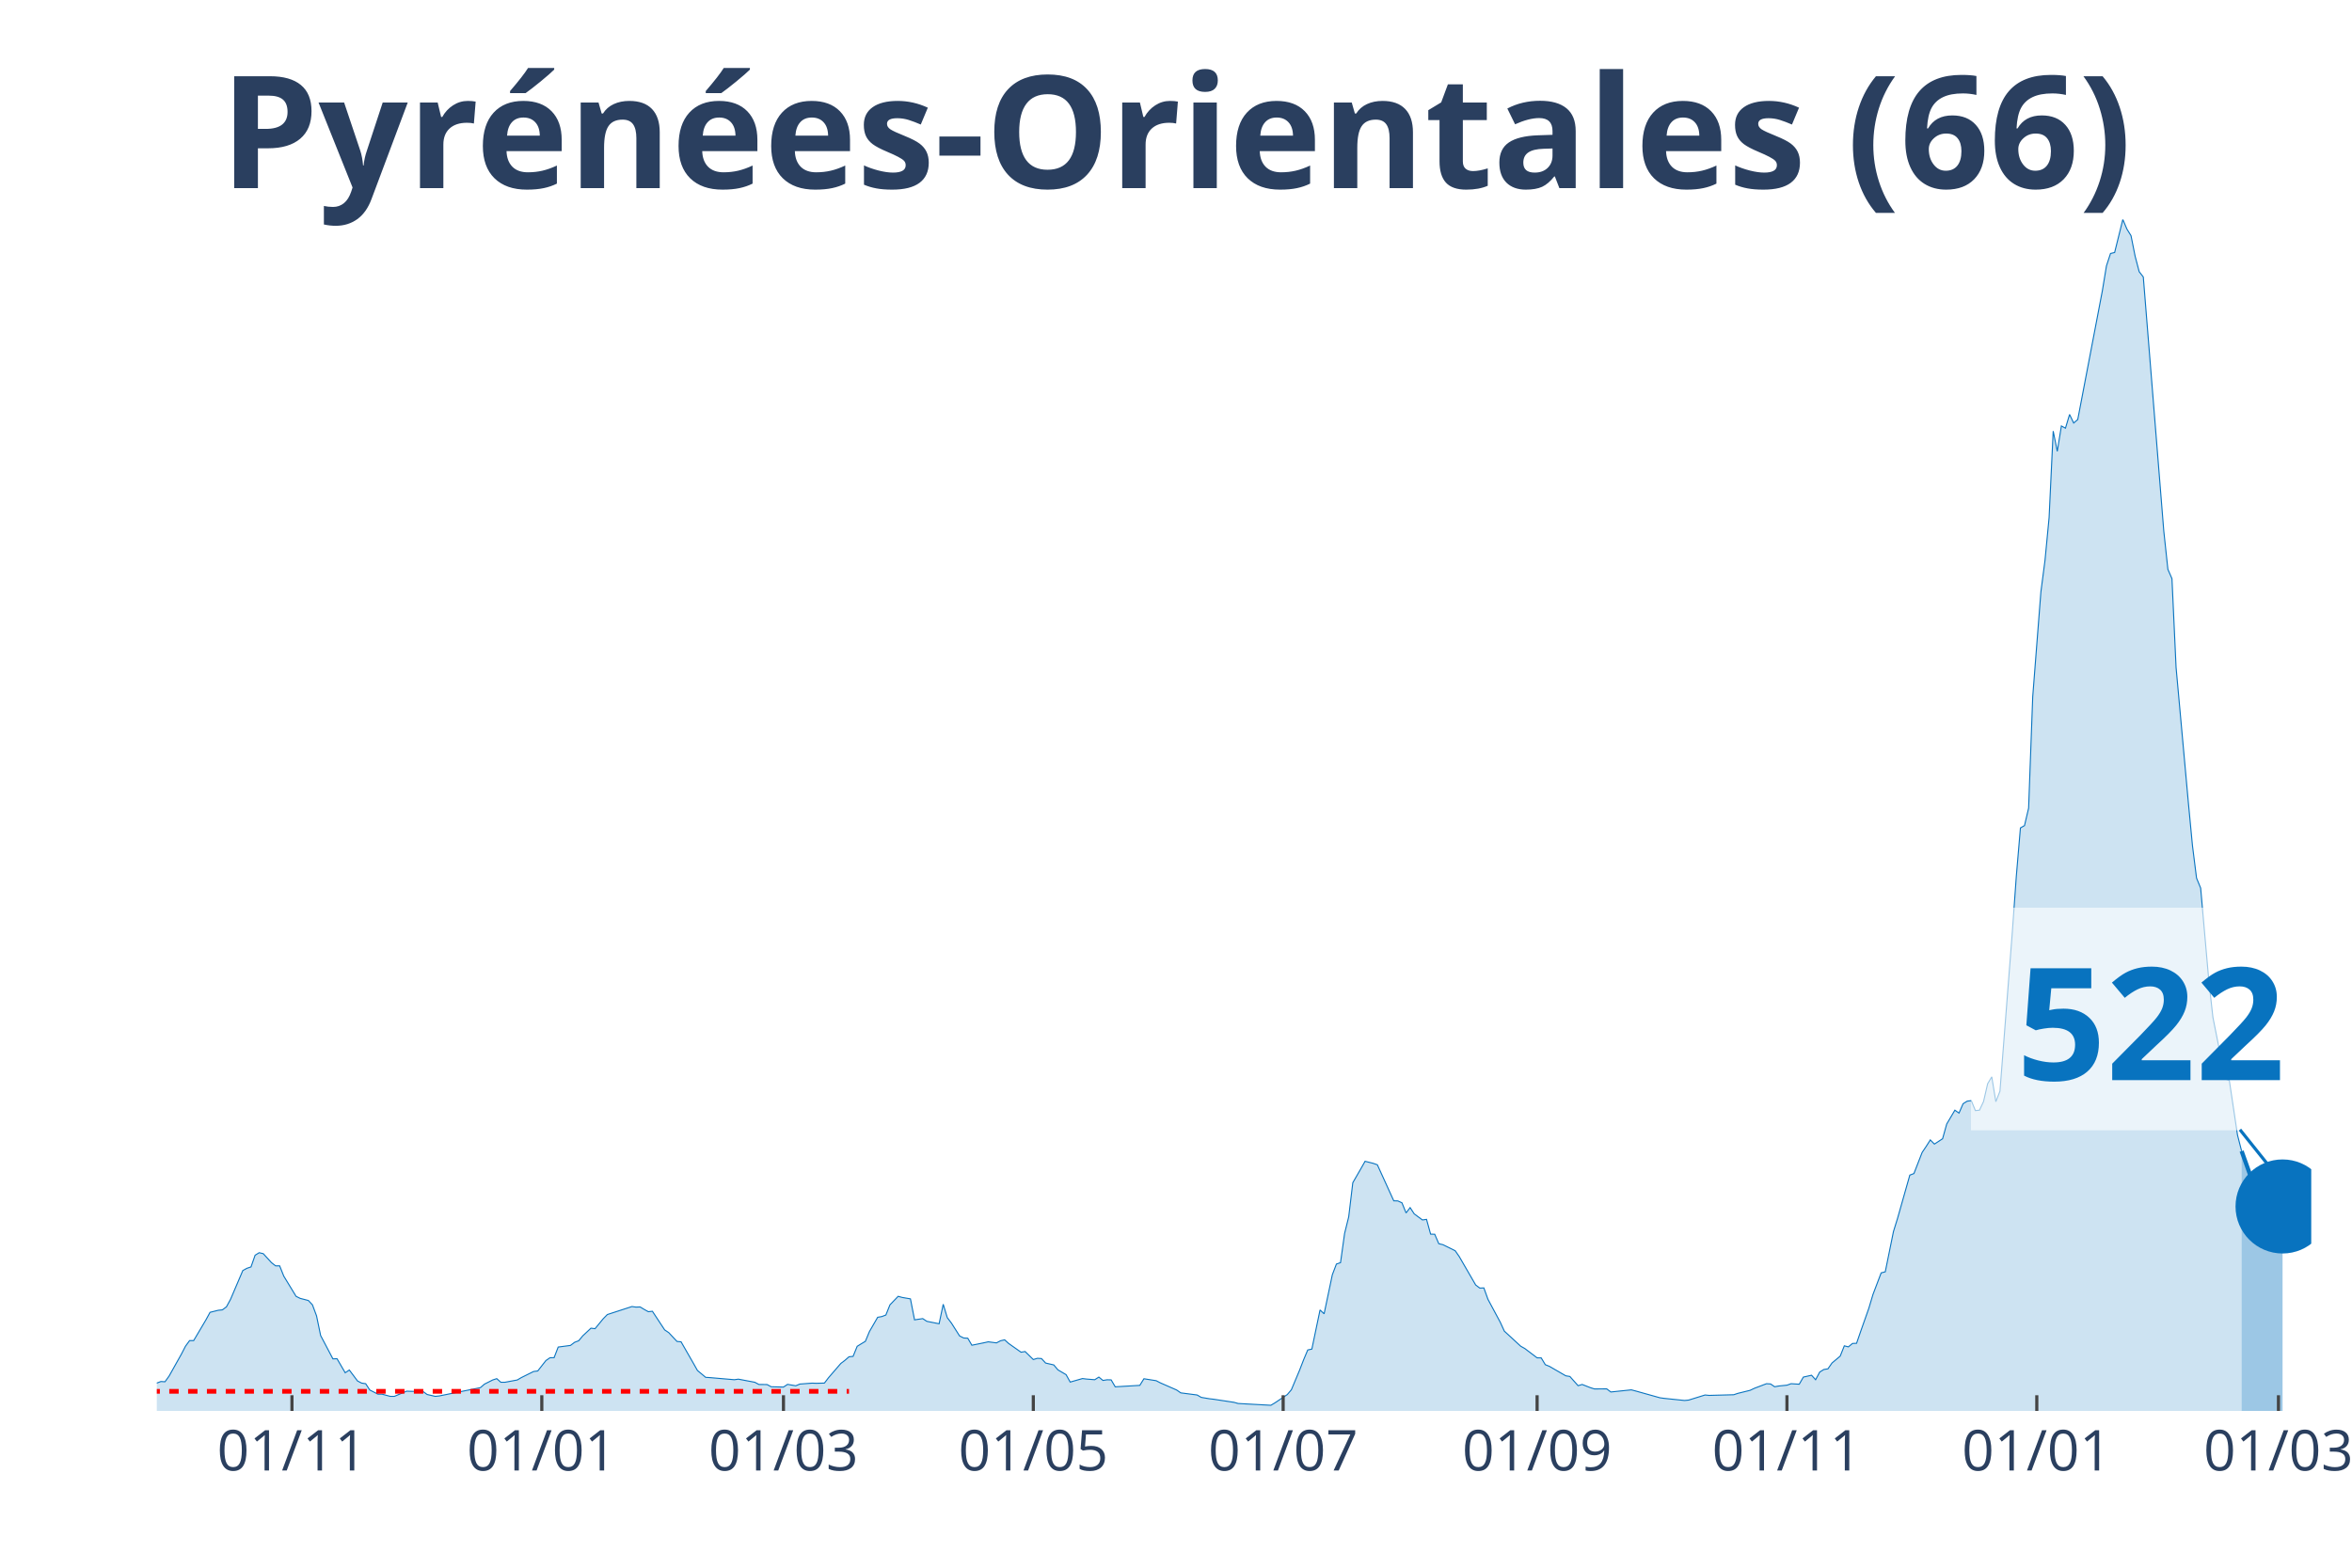
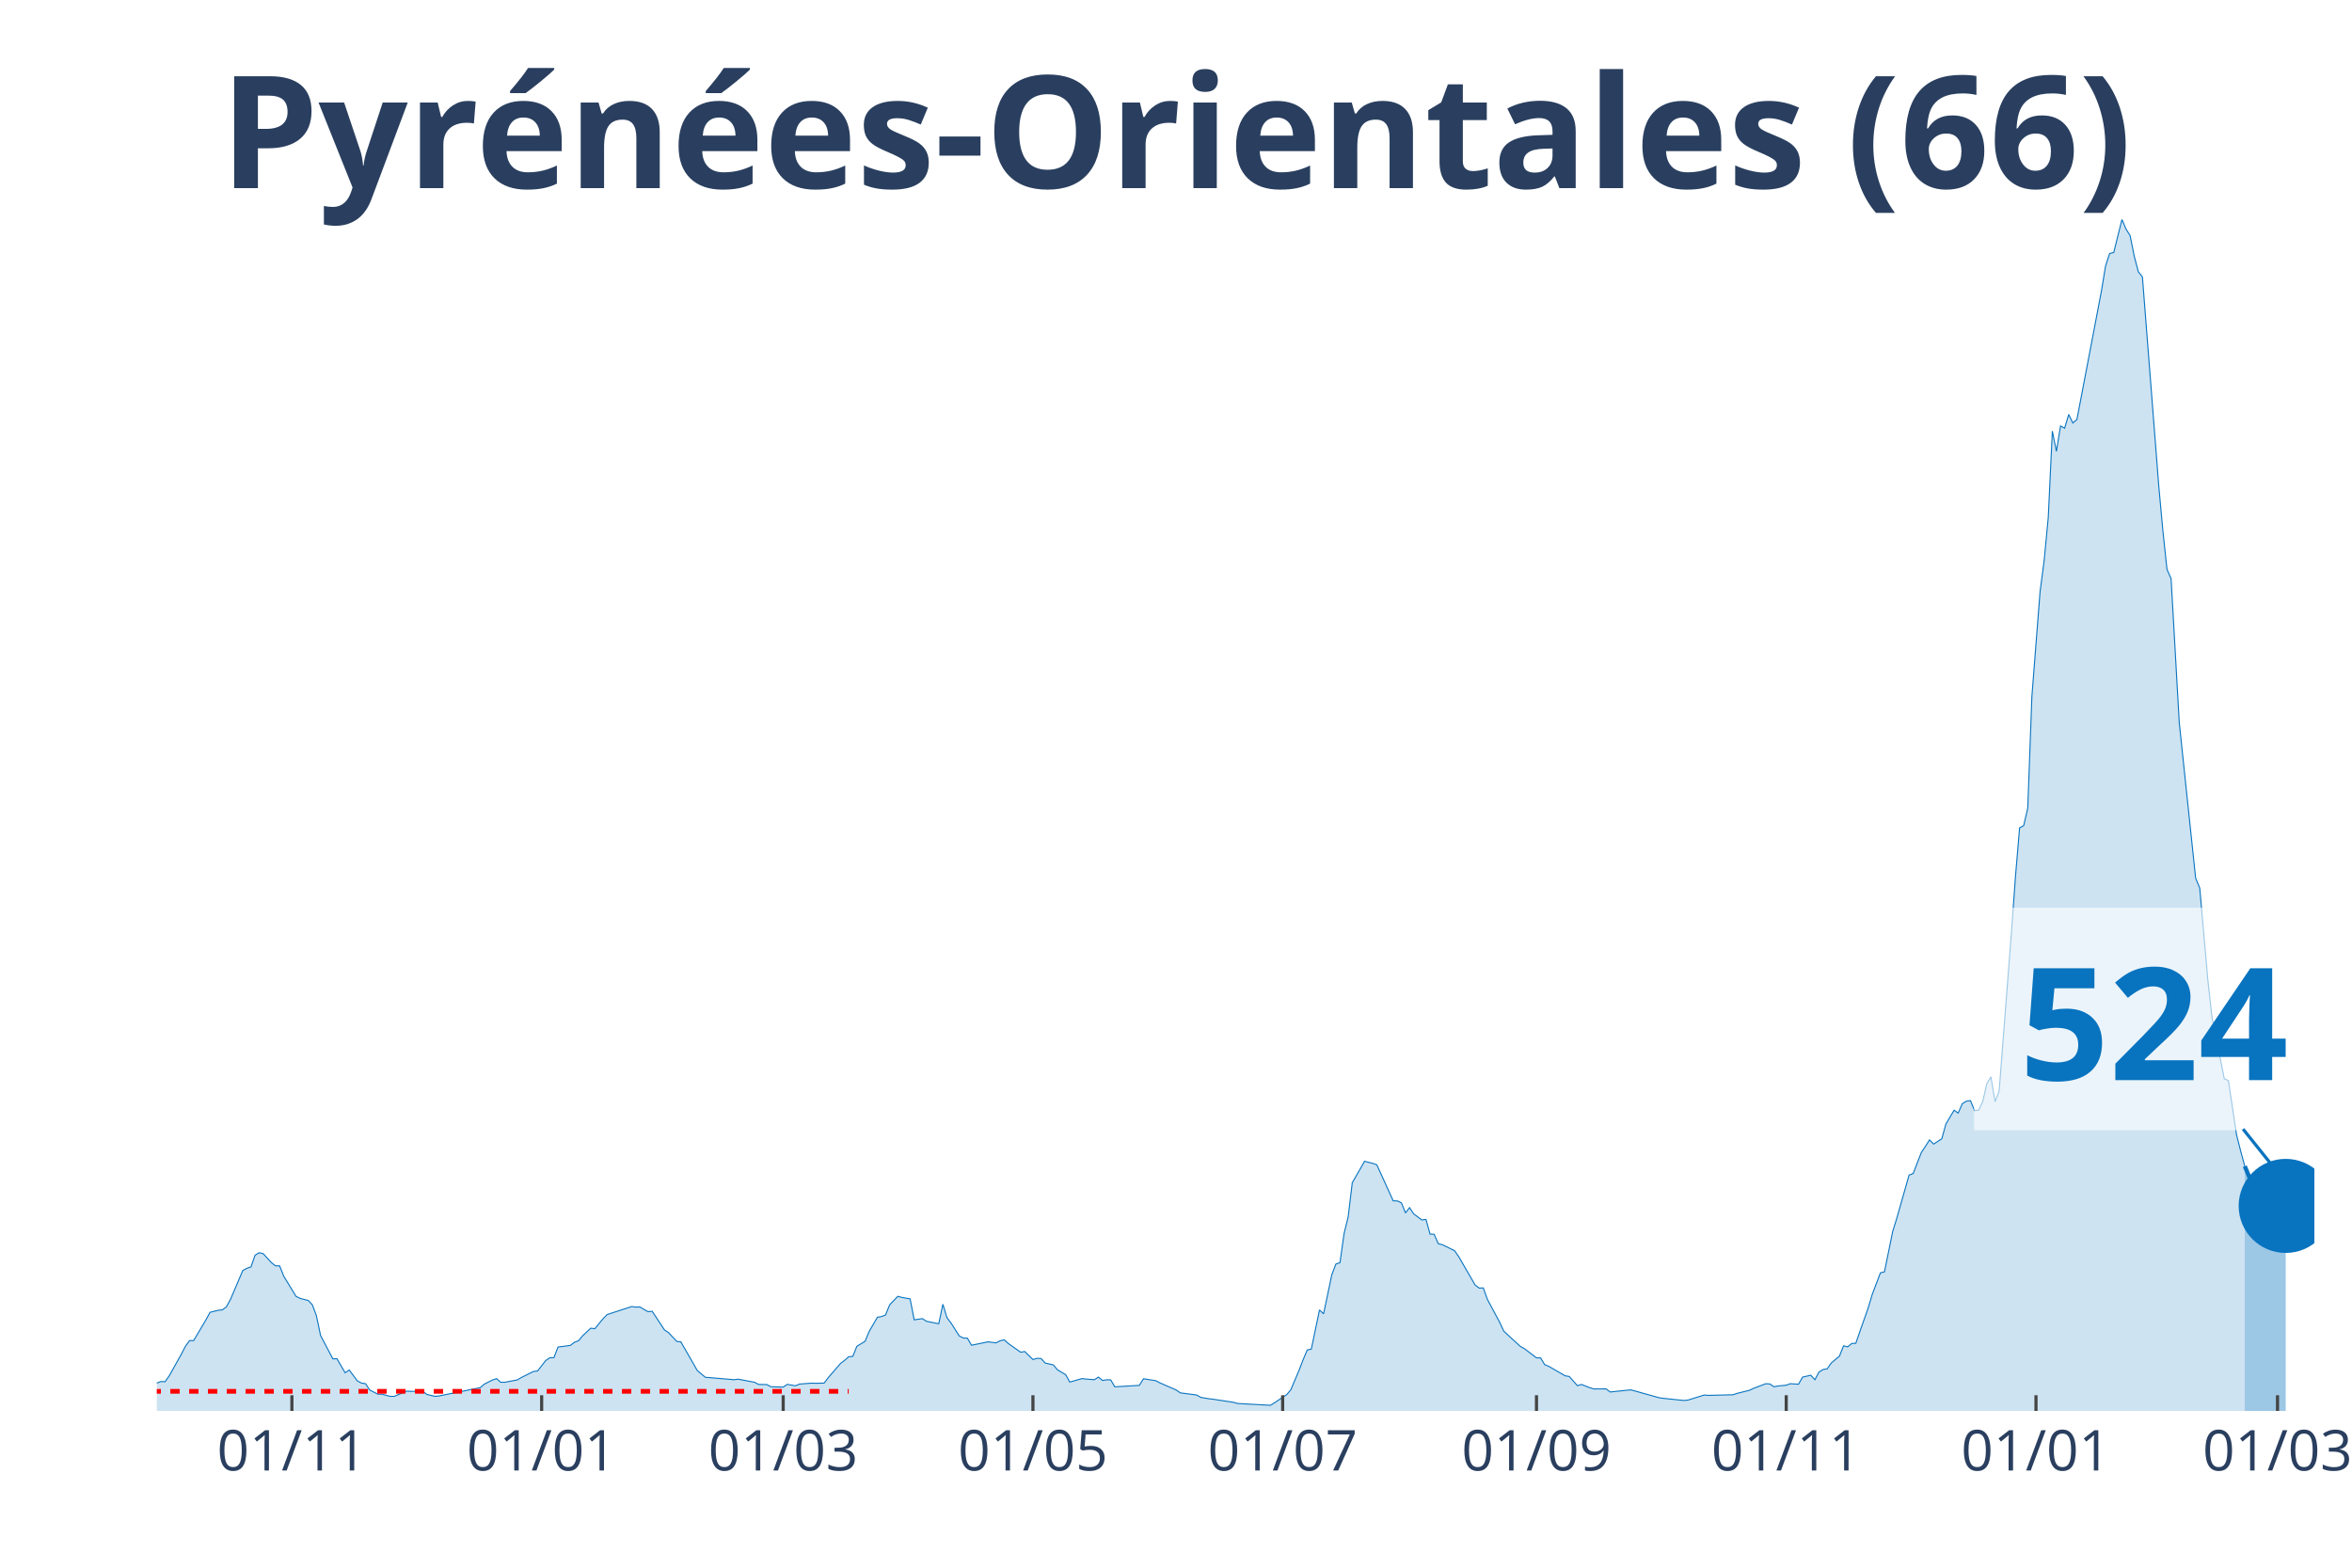
<svg xmlns="http://www.w3.org/2000/svg" class="main-svg" width="1125" height="750" style="" viewBox="0 0 750 500">
  <rect x="0" y="0" width="750" height="500" style="fill: rgb(0, 0, 0); fill-opacity: 0;" />
-   <defs id="defs-0f903d">
+   <defs id="defs-ada8f1">
    <g class="clips">
-       <clipPath id="clip0f903dxyplot" class="plotclip">
-         <rect width="687" height="380" />
+       <clipPath id="clipada8f1xyplot" class="plotclip">
+         <rect width="688" height="380" />
      </clipPath>
-       <clipPath class="axesclip" id="clip0f903dx">
-         <rect x="50" y="0" width="687" height="500" />
+       <clipPath class="axesclip" id="clipada8f1x">
+         <rect x="50" y="0" width="688" height="500" />
      </clipPath>
-       <clipPath class="axesclip" id="clip0f903dy">
+       <clipPath class="axesclip" id="clipada8f1y">
        <rect x="0" y="70" width="750" height="380" />
      </clipPath>
-       <clipPath class="axesclip" id="clip0f903dxy">
-         <rect x="50" y="70" width="687" height="380" />
+       <clipPath class="axesclip" id="clipada8f1xy">
+         <rect x="50" y="70" width="688" height="380" />
      </clipPath>
    </g>
    <g class="gradients" />
  </defs>
  <g class="bglayer">
-     <rect class="bg" x="50" y="70" width="687" height="380" style="fill: rgb(0, 0, 0); fill-opacity: 0; stroke-width: 0;" />
+     <rect class="bg" x="50" y="70" width="688" height="380" style="fill: rgb(0, 0, 0); fill-opacity: 0; stroke-width: 0;" />
  </g>
  <g class="layer-below">
    <g class="imagelayer" />
    <g class="shapelayer" />
  </g>
  <g class="cartesianlayer">
    <g class="subplot xy">
      <g class="layer-subplot">
        <g class="shapelayer" />
        <g class="imagelayer" />
      </g>
      <g class="gridlayer">
        <g class="x">
-           <path class="xgrid crisp" transform="translate(93.1,0)" d="M0,70v380" style="stroke: rgb(255, 255, 255); stroke-opacity: 1; stroke-width: 1px;" />
-           <path class="xgrid crisp" transform="translate(172.77,0)" d="M0,70v380" style="stroke: rgb(255, 255, 255); stroke-opacity: 1; stroke-width: 1px;" />
-           <path class="xgrid crisp" transform="translate(249.83,0)" d="M0,70v380" style="stroke: rgb(255, 255, 255); stroke-opacity: 1; stroke-width: 1px;" />
-           <path class="xgrid crisp" transform="translate(329.5,0)" d="M0,70v380" style="stroke: rgb(255, 255, 255); stroke-opacity: 1; stroke-width: 1px;" />
-           <path class="xgrid crisp" transform="translate(409.17,0)" d="M0,70v380" style="stroke: rgb(255, 255, 255); stroke-opacity: 1; stroke-width: 1px;" />
-           <path class="xgrid crisp" transform="translate(490.15,0)" d="M0,70v380" style="stroke: rgb(255, 255, 255); stroke-opacity: 1; stroke-width: 1px;" />
-           <path class="xgrid crisp" transform="translate(569.82,0)" d="M0,70v380" style="stroke: rgb(255, 255, 255); stroke-opacity: 1; stroke-width: 1px;" />
-           <path class="xgrid crisp" transform="translate(649.49,0)" d="M0,70v380" style="stroke: rgb(255, 255, 255); stroke-opacity: 1; stroke-width: 1px;" />
-           <path class="xgrid crisp" transform="translate(726.55,0)" d="M0,70v380" style="stroke: rgb(255, 255, 255); stroke-opacity: 1; stroke-width: 1px;" />
+           <path class="xgrid crisp" transform="translate(93.08,0)" d="M0,70v380" style="stroke: rgb(255, 255, 255); stroke-opacity: 1; stroke-width: 1px;" />
+           <path class="xgrid crisp" transform="translate(172.72,0)" d="M0,70v380" style="stroke: rgb(255, 255, 255); stroke-opacity: 1; stroke-width: 1px;" />
+           <path class="xgrid crisp" transform="translate(249.74,0)" d="M0,70v380" style="stroke: rgb(255, 255, 255); stroke-opacity: 1; stroke-width: 1px;" />
+           <path class="xgrid crisp" transform="translate(329.38,0)" d="M0,70v380" style="stroke: rgb(255, 255, 255); stroke-opacity: 1; stroke-width: 1px;" />
+           <path class="xgrid crisp" transform="translate(409.01,0)" d="M0,70v380" style="stroke: rgb(255, 255, 255); stroke-opacity: 1; stroke-width: 1px;" />
+           <path class="xgrid crisp" transform="translate(489.95,0)" d="M0,70v380" style="stroke: rgb(255, 255, 255); stroke-opacity: 1; stroke-width: 1px;" />
+           <path class="xgrid crisp" transform="translate(569.59,0)" d="M0,70v380" style="stroke: rgb(255, 255, 255); stroke-opacity: 1; stroke-width: 1px;" />
+           <path class="xgrid crisp" transform="translate(649.23,0)" d="M0,70v380" style="stroke: rgb(255, 255, 255); stroke-opacity: 1; stroke-width: 1px;" />
+           <path class="xgrid crisp" transform="translate(726.25,0)" d="M0,70v380" style="stroke: rgb(255, 255, 255); stroke-opacity: 1; stroke-width: 1px;" />
        </g>
        <g class="y" />
      </g>
      <g class="zerolinelayer" />
      <path class="xlines-below" />
      <path class="ylines-below" />
      <g class="overlines-below" />
      <g class="xaxislayer-below" />
      <g class="yaxislayer-below" />
      <g class="overaxes-below" />
-       <g class="plot" transform="translate(50, 70)" clip-path="url('#clip0f903dxyplot')">
+       <g class="plot" transform="translate(50, 70)" clip-path="url('#clipada8f1xyplot')">
        <g class="scatterlayer mlayer">
-           <g class="trace scatter trace6ad617" style="stroke-miterlimit: 2;">
+           <g class="trace scatter trace9b5d99" style="stroke-miterlimit: 2;">
            <g class="fills">
              <g>
-                 <path class="js-fill" d="M664.8,380L-177.63,380L-177.63,380L-60.08,378.67L-58.77,378.33L-43.1,376.33L-41.79,375.34L-37.88,372.94L-36.57,371.53L-31.35,369.63L-30.04,368.8L-27.43,369.19L-26.12,368.72L-23.51,369.42L-22.2,368.22L-20.9,368.48L-19.59,367.57L-15.67,368.28L-14.37,367.23L-13.06,368.59L-11.75,368.56L-7.84,369.45L-6.53,369.37L-3.92,371.35L-2.61,371.45L0,371.12L1.31,370.62L2.61,370.7L3.92,368.88L7.84,361.89L9.14,359.37L10.45,357.57L11.75,357.57L15.67,350.95L16.98,348.55L19.59,347.9L20.9,347.77L22.2,346.81L23.51,344.41L27.43,335.22L28.73,334.51L30.04,334.07L31.35,330.34L32.65,329.54L33.96,329.85L36.57,332.71L37.88,333.73L39.18,333.73L40.49,337.01L44.41,343.45L45.71,344.1L48.33,344.78L49.63,346.16L50.94,349.68L52.24,355.95L56.16,363.4L57.47,363.35L60.08,367.83L61.39,366.95L64,370.44L65.3,371.12L66.61,371.32L67.92,373.33L70.53,374.66L71.83,374.66L74.45,375.36L75.75,375.36L79.67,373.7L80.98,373.75L84.9,373.8L86.2,374.76L88.81,375.36L90.12,375.21L103.18,372.58L104.49,371.45L107.1,370.13L108.4,369.71L109.71,370.86L111.02,370.86L114.94,370.13L116.24,369.37L120.16,367.42L121.47,367.26L124.08,363.93L125.38,363.04L126.69,363.01L128,359.63L131.91,359.11L133.22,358.12L134.53,357.62L135.83,356.06L138.44,353.61L139.75,353.77L142.36,350.59L143.67,349.26L151.51,346.71L152.81,346.89L154.12,346.84L155.42,347.62L156.73,348.35L158.04,348.22L161.95,354.16L163.26,355.04L165.87,357.83L167.18,357.96L171.1,364.79L172.4,367.1L175.02,369.29L176.32,369.37L184.16,370.05L185.46,369.87L190.69,370.86L191.99,371.56L194.61,371.59L195.91,372.29L199.83,372.39L201.14,371.53L203.75,371.98L205.06,371.43L208.97,371.14L210.28,371.19L212.89,371.12L214.2,369.4L218.12,364.86L219.42,363.87L220.73,362.73L222.03,362.6L223.34,359.39L224.65,358.58L225.95,357.8L227.26,354.65L229.87,350.14L231.18,349.91L232.48,349.41L233.79,346.16L236.4,343.45L237.71,343.81L240.32,344.26L241.63,350.95L244.24,350.56L245.54,351.42L249.46,352.2L250.77,345.98L252.07,350.25L253.38,351.97L255.99,356.08L257.3,356.74L258.6,356.81L259.91,359.05L263.83,358.25L265.13,357.96L267.75,358.3L269.05,357.62L270.36,357.33L271.67,358.51L275.58,361.27L276.89,361.06L279.5,363.61L280.81,363.22L282.11,363.3L283.42,364.73L286.03,365.33L287.34,366.9L289.95,368.43L291.26,370.8L295.17,369.68L296.48,369.84L299.09,370.05L300.4,369.21L301.71,370.28L303.01,370.07L304.32,370.1L305.62,372.31L313.46,371.85L314.77,369.74L318.68,370.36L319.99,371.04L325.21,373.33L326.52,374.24L331.75,374.92L333.05,375.68L335.66,376.12L336.97,376.27L343.5,377.26L344.81,377.63L355.25,378.2L356.56,377.42L360.48,374.79L361.79,373.25L364.4,367.03L365.7,363.67L367.01,360.56L368.32,360.28L370.93,347.8L372.23,349.02L374.85,336.57L376.15,333.16L377.46,332.71L378.76,323.41L380.07,318.1L381.38,307.21L383.99,302.68L385.29,300.38L387.91,301.04L389.21,301.5L394.44,312.99L395.74,313.02L397.05,313.62L398.36,316.85L399.66,315.16L400.97,317.16L403.58,319.09L404.89,318.91L406.19,323.62L407.5,323.65L408.8,326.67L410.11,326.98L414.03,328.91L415.33,330.79L420.56,339.83L421.87,340.82L423.17,340.77L424.48,344.41L428.4,351.71L429.7,354.55L434.93,359.37L436.23,360.1L440.15,363.07L441.46,363.09L442.76,365.25L444.07,365.78L449.29,368.8L450.6,369.01L453.21,371.95L454.52,371.56L457.13,372.58L458.44,372.99L462.35,372.97L463.66,373.96L470.19,373.28L471.5,373.62L479.33,375.81L480.64,375.99L487.17,376.67L488.48,376.54L493.7,374.92L495.01,375.05L502.84,374.84L504.15,374.4L508.07,373.43L509.37,372.81L513.29,371.32L514.6,371.4L515.9,372.29L517.21,372.05L519.82,371.79L521.13,371.32L523.74,371.48L525.05,369.21L527.66,368.62L528.96,370.05L530.27,367.6L531.58,366.79L532.88,366.58L534.19,364.71L536.8,362.52L538.11,359.24L539.41,359.57L540.72,358.48L542.02,358.43L543.33,354.62L545.94,347.23L547.25,342.85L549.86,335.97L551.17,335.63L553.78,322.79L555.09,318.57L559,304.79L560.31,304.29L562.92,297.57L564.23,295.62L565.53,293.56L566.84,294.89L569.45,293.19L570.76,288.5L573.37,284.08L574.68,285.01L575.98,282.02L577.29,281.21L578.6,281.03L579.9,284.21L581.21,284.08L582.51,281.31L583.82,275.63L585.13,273.45L586.43,281.37L587.74,278.03L591.66,227.59L592.96,209.44L594.27,194.06L595.57,193.31L596.88,187.73L598.19,152.22L600.8,118.72L602.1,108.77L603.41,95.09L604.72,67.5L606.02,73.94L607.33,65.86L608.63,66.56L609.94,62.19L611.25,64.92L612.55,63.8L620.39,22.77L621.7,14.8L623,10.84L624.31,10.53L626.92,0L628.23,3.07L629.53,5.16L630.84,11.7L632.14,16.65L633.45,18.34L639.98,99.34L641.29,111.58L642.59,114.55L643.9,142.87L647.82,186.01L649.12,199.64L650.43,210.06L651.74,213.24L654.35,242.86L655.65,254.48L659.57,274.1L660.88,274.59L663.49,292.02L664.8,297.13" style="fill: rgb(8, 115, 191); fill-opacity: 0.2; stroke-width: 0;" />
+                 <path class="js-fill" d="M665.81,380L-177.55,380L-177.55,380L-60.05,378.67L-58.75,378.33L-43.08,376.33L-41.78,375.34L-37.86,372.94L-36.55,371.53L-31.33,369.63L-30.03,368.8L-27.42,369.19L-26.11,368.72L-23.5,369.42L-22.19,368.22L-20.89,368.48L-19.58,367.57L-15.67,368.28L-14.36,367.23L-13.06,368.59L-11.75,368.56L-7.83,369.45L-6.53,369.37L-3.92,371.35L-2.61,371.45L0,371.12L1.31,370.62L2.61,370.7L3.92,368.88L7.83,361.89L9.14,359.37L10.44,357.57L11.75,357.57L15.67,350.95L16.97,348.55L19.58,347.9L20.89,347.77L22.19,346.81L23.5,344.41L27.42,335.22L28.72,334.51L30.03,334.07L31.33,330.34L32.64,329.54L33.94,329.85L36.55,332.71L37.86,333.73L39.17,333.73L40.47,337.01L44.39,343.45L45.69,344.1L48.3,344.78L49.61,346.16L50.91,349.68L52.22,355.95L56.14,363.4L57.44,363.35L60.05,367.83L61.36,366.95L63.97,370.44L65.28,371.12L66.58,371.32L67.89,373.33L70.5,374.66L71.8,374.66L74.41,375.36L75.72,375.36L79.64,373.7L80.94,373.75L84.86,373.8L86.16,374.76L88.77,375.36L90.08,375.21L103.13,372.58L104.44,371.45L107.05,370.13L108.36,369.71L109.66,370.86L110.97,370.86L114.88,370.13L116.19,369.37L120.11,367.42L121.41,367.26L124.02,363.93L125.33,363.04L126.63,363.01L127.94,359.63L131.86,359.11L133.16,358.12L134.47,357.62L135.77,356.06L138.38,353.61L139.69,353.77L142.3,350.59L143.61,349.26L151.44,346.71L152.74,346.89L154.05,346.84L155.35,347.62L156.66,348.35L157.97,348.22L161.88,354.16L163.19,355.04L165.8,357.83L167.1,357.96L171.02,364.79L172.33,367.1L174.94,369.29L176.24,369.37L184.08,370.05L185.38,369.87L190.6,370.86L191.91,371.56L194.52,371.59L195.83,372.29L199.74,372.39L201.05,371.53L203.66,371.98L204.96,371.43L208.88,371.14L210.19,371.19L212.8,371.12L214.1,369.4L218.02,364.86L219.32,363.87L220.63,362.73L221.94,362.6L223.24,359.39L224.55,358.58L225.85,357.8L227.16,354.65L229.77,350.14L231.07,349.91L232.38,349.41L233.69,346.16L236.3,343.45L237.6,343.81L240.21,344.26L241.52,350.95L244.13,350.56L245.43,351.42L249.35,352.2L250.66,345.98L251.96,350.25L253.27,351.97L255.88,356.08L257.18,356.74L258.49,356.81L259.8,359.05L263.71,358.25L265.02,357.96L267.63,358.3L268.93,357.62L270.24,357.33L271.54,358.51L275.46,361.27L276.77,361.06L279.38,363.61L280.68,363.22L281.99,363.3L283.29,364.73L285.91,365.33L287.21,366.9L289.82,368.43L291.13,370.8L295.04,369.68L296.35,369.84L298.96,370.05L300.27,369.21L301.57,370.28L302.88,370.07L304.18,370.1L305.49,372.31L313.32,371.85L314.63,369.74L318.54,370.36L319.85,371.04L325.07,373.33L326.38,374.24L331.6,374.92L332.9,375.68L335.51,376.12L336.82,376.27L343.35,377.26L344.65,377.63L355.1,378.2L356.4,377.42L360.32,374.79L361.62,373.25L364.24,367.03L365.54,363.67L366.85,360.56L368.15,360.28L370.76,347.8L372.07,349.02L374.68,336.57L375.98,333.16L377.29,332.71L378.6,323.41L379.9,318.1L381.21,307.21L383.82,302.68L385.12,300.38L387.73,301.04L389.04,301.5L394.26,312.99L395.57,313.02L396.87,313.62L398.18,316.85L399.48,315.16L400.79,317.16L403.4,319.09L404.71,318.91L406.01,323.62L407.32,323.65L408.62,326.67L409.93,326.98L413.84,328.91L415.15,330.79L420.37,339.83L421.68,340.82L422.98,340.77L424.29,344.41L428.2,351.71L429.51,354.55L434.73,359.37L436.04,360.1L439.95,363.07L441.26,363.09L442.57,365.25L443.87,365.78L449.09,368.8L450.4,369.01L453.01,371.95L454.31,371.56L456.93,372.58L458.23,372.99L462.15,372.97L463.45,373.96L469.98,373.28L471.29,373.62L479.12,375.81L480.43,375.99L486.95,376.67L488.26,376.54L493.48,374.92L494.79,375.05L502.62,374.84L503.92,374.4L507.84,373.43L509.15,372.81L513.06,371.32L514.37,371.4L515.67,372.29L516.98,372.05L519.59,371.79L520.9,371.32L523.51,371.48L524.81,369.21L527.42,368.62L528.73,370.05L530.03,367.6L531.34,366.79L532.65,366.58L533.95,364.71L536.56,362.52L537.87,359.24L539.17,359.57L540.48,358.48L541.78,358.43L543.09,354.62L545.7,347.23L547.01,342.85L549.62,335.97L550.92,335.63L553.53,322.79L554.84,318.57L558.76,304.79L560.06,304.29L562.67,297.57L563.98,295.62L565.28,293.56L566.59,294.89L569.2,293.19L570.5,288.5L573.12,284.08L574.42,285.01L575.73,282.02L577.03,281.21L578.34,281.03L579.64,284.21L580.95,284.08L582.25,281.31L583.56,275.63L584.87,273.45L586.17,281.37L587.48,278.03L591.39,227.59L592.7,209.44L594,194.06L595.31,193.31L596.61,187.73L597.92,152.22L600.53,118.72L601.84,108.77L603.14,95.09L604.45,67.5L605.75,73.94L607.06,65.86L608.36,66.56L609.67,62.19L610.98,64.92L612.28,63.8L620.11,22.77L621.42,14.8L622.72,10.84L624.03,10.53L626.64,0L627.95,3.07L629.25,5.16L630.56,11.7L631.86,16.65L633.17,18.34L638.39,85.11L639.7,99.34L641,111.58L642.31,114.55L644.92,160.51L646.22,172.91L650.14,210.06L651.45,213.24L654.06,242.86L655.36,254.48L659.28,274.1L660.58,274.59L663.2,292.02L664.5,297.13L665.81,301.95" style="fill: rgb(8, 115, 191); fill-opacity: 0.2; stroke-width: 0;" />
              </g>
            </g>
            <g class="errorbars" />
            <g class="lines">
-               <path class="js-line" d="M-177.63,380L-60.08,378.67L-58.77,378.33L-43.1,376.33L-41.79,375.34L-37.88,372.94L-36.57,371.53L-31.35,369.63L-30.04,368.8L-27.43,369.19L-26.12,368.72L-23.51,369.42L-22.2,368.22L-20.9,368.48L-19.59,367.57L-15.67,368.28L-14.37,367.23L-13.06,368.59L-11.75,368.56L-7.84,369.45L-6.53,369.37L-3.92,371.35L-2.61,371.45L0,371.12L1.31,370.62L2.61,370.7L3.92,368.88L7.84,361.89L9.14,359.37L10.45,357.57L11.75,357.57L15.67,350.95L16.98,348.55L19.59,347.9L20.9,347.77L22.2,346.81L23.51,344.41L27.43,335.22L28.73,334.51L30.04,334.07L31.35,330.34L32.65,329.54L33.96,329.85L36.57,332.71L37.88,333.73L39.18,333.73L40.49,337.01L44.41,343.45L45.71,344.1L48.33,344.78L49.63,346.16L50.94,349.68L52.24,355.95L56.16,363.4L57.47,363.35L60.08,367.83L61.39,366.95L64,370.44L65.3,371.12L66.61,371.32L67.92,373.33L70.53,374.66L71.83,374.66L74.45,375.36L75.75,375.36L79.67,373.7L80.98,373.75L84.9,373.8L86.2,374.76L88.81,375.36L90.12,375.21L103.18,372.58L104.49,371.45L107.1,370.13L108.4,369.71L109.71,370.86L111.02,370.86L114.94,370.13L116.24,369.37L120.16,367.42L121.47,367.26L124.08,363.93L125.38,363.04L126.69,363.01L128,359.63L131.91,359.11L133.22,358.12L134.53,357.62L135.83,356.06L138.44,353.61L139.75,353.77L142.36,350.59L143.67,349.26L151.51,346.71L152.81,346.89L154.12,346.84L155.42,347.62L156.73,348.35L158.04,348.22L161.95,354.16L163.26,355.04L165.87,357.83L167.18,357.96L171.1,364.79L172.4,367.1L175.02,369.29L176.32,369.37L184.16,370.05L185.46,369.87L190.69,370.86L191.99,371.56L194.61,371.59L195.91,372.29L199.83,372.39L201.14,371.53L203.75,371.98L205.06,371.43L208.97,371.14L210.28,371.19L212.89,371.12L214.2,369.4L218.12,364.86L219.42,363.87L220.73,362.73L222.03,362.6L223.34,359.39L224.65,358.58L225.95,357.8L227.26,354.65L229.87,350.14L231.18,349.91L232.48,349.41L233.79,346.16L236.4,343.45L237.71,343.81L240.32,344.26L241.63,350.95L244.24,350.56L245.54,351.42L249.46,352.2L250.77,345.98L252.07,350.25L253.38,351.97L255.99,356.08L257.3,356.74L258.6,356.81L259.91,359.05L263.83,358.25L265.13,357.96L267.75,358.3L269.05,357.62L270.36,357.33L271.67,358.51L275.58,361.27L276.89,361.06L279.5,363.61L280.81,363.22L282.11,363.3L283.42,364.73L286.03,365.33L287.34,366.9L289.95,368.43L291.26,370.8L295.17,369.68L296.48,369.84L299.09,370.05L300.4,369.21L301.71,370.28L303.01,370.07L304.32,370.1L305.62,372.31L313.46,371.85L314.77,369.74L318.68,370.36L319.99,371.04L325.21,373.33L326.52,374.24L331.75,374.92L333.05,375.68L335.66,376.12L336.97,376.27L343.5,377.26L344.81,377.63L355.25,378.2L356.56,377.42L360.48,374.79L361.79,373.25L364.4,367.03L365.7,363.67L367.01,360.56L368.32,360.28L370.93,347.8L372.23,349.02L374.85,336.57L376.15,333.16L377.46,332.71L378.76,323.41L380.07,318.1L381.38,307.21L383.99,302.68L385.29,300.38L387.91,301.04L389.21,301.5L394.44,312.99L395.74,313.02L397.05,313.62L398.36,316.85L399.66,315.16L400.97,317.16L403.58,319.09L404.89,318.91L406.19,323.62L407.5,323.65L408.8,326.67L410.11,326.98L414.03,328.91L415.33,330.79L420.56,339.83L421.87,340.82L423.17,340.77L424.48,344.41L428.4,351.71L429.7,354.55L434.93,359.37L436.23,360.1L440.15,363.07L441.46,363.09L442.76,365.25L444.07,365.78L449.29,368.8L450.6,369.01L453.21,371.95L454.52,371.56L457.13,372.58L458.44,372.99L462.35,372.97L463.66,373.96L470.19,373.28L471.5,373.62L479.33,375.81L480.64,375.99L487.17,376.67L488.48,376.54L493.7,374.92L495.01,375.05L502.84,374.84L504.15,374.4L508.07,373.43L509.37,372.81L513.29,371.32L514.6,371.4L515.9,372.29L517.21,372.05L519.82,371.79L521.13,371.32L523.74,371.48L525.05,369.21L527.66,368.62L528.96,370.05L530.27,367.6L531.58,366.79L532.88,366.58L534.19,364.71L536.8,362.52L538.11,359.24L539.41,359.57L540.72,358.48L542.02,358.43L543.33,354.62L545.94,347.23L547.25,342.85L549.86,335.97L551.17,335.63L553.78,322.79L555.09,318.57L559,304.79L560.31,304.29L562.92,297.57L564.23,295.62L565.53,293.56L566.84,294.89L569.45,293.19L570.76,288.5L573.37,284.08L574.68,285.01L575.98,282.02L577.29,281.21L578.6,281.03L579.9,284.21L581.21,284.08L582.51,281.31L583.82,275.63L585.13,273.45L586.43,281.37L587.74,278.03L591.66,227.59L592.96,209.44L594.27,194.06L595.57,193.31L596.88,187.73L598.19,152.22L600.8,118.72L602.1,108.77L603.41,95.09L604.72,67.5L606.02,73.94L607.33,65.86L608.63,66.56L609.94,62.19L611.25,64.92L612.55,63.8L620.39,22.77L621.7,14.8L623,10.84L624.31,10.53L626.92,0L628.23,3.07L629.53,5.16L630.84,11.7L632.14,16.65L633.45,18.34L639.98,99.34L641.29,111.58L642.59,114.55L643.9,142.87L647.82,186.01L649.12,199.64L650.43,210.06L651.74,213.24L654.35,242.86L655.65,254.48L659.57,274.1L660.88,274.59L663.49,292.02L664.8,297.13" style="vector-effect: non-scaling-stroke; fill: none; stroke: rgb(8, 115, 191); stroke-opacity: 1; stroke-width: 0.5px; opacity: 1;" />
+               <path class="js-line" d="M-177.55,380L-60.05,378.67L-58.75,378.33L-43.08,376.33L-41.78,375.34L-37.86,372.94L-36.55,371.53L-31.33,369.63L-30.03,368.8L-27.42,369.19L-26.11,368.72L-23.5,369.42L-22.19,368.22L-20.89,368.48L-19.58,367.57L-15.67,368.28L-14.36,367.23L-13.06,368.59L-11.75,368.56L-7.83,369.45L-6.53,369.37L-3.92,371.35L-2.61,371.45L0,371.12L1.31,370.62L2.61,370.7L3.92,368.88L7.83,361.89L9.14,359.37L10.44,357.57L11.75,357.57L15.67,350.95L16.97,348.55L19.58,347.9L20.89,347.77L22.19,346.81L23.5,344.41L27.42,335.22L28.72,334.51L30.03,334.07L31.33,330.34L32.64,329.54L33.94,329.85L36.55,332.71L37.86,333.73L39.17,333.73L40.47,337.01L44.39,343.45L45.69,344.1L48.3,344.78L49.61,346.16L50.91,349.68L52.22,355.95L56.14,363.4L57.44,363.35L60.05,367.83L61.36,366.95L63.97,370.44L65.28,371.12L66.58,371.32L67.89,373.33L70.5,374.66L71.8,374.66L74.41,375.36L75.72,375.36L79.64,373.7L80.94,373.75L84.86,373.8L86.16,374.76L88.77,375.36L90.08,375.21L103.13,372.58L104.44,371.45L107.05,370.13L108.36,369.71L109.66,370.86L110.97,370.86L114.88,370.13L116.19,369.37L120.11,367.42L121.41,367.26L124.02,363.93L125.33,363.04L126.63,363.01L127.94,359.63L131.86,359.11L133.16,358.12L134.47,357.62L135.77,356.06L138.38,353.61L139.69,353.77L142.3,350.59L143.61,349.26L151.44,346.71L152.74,346.89L154.05,346.84L155.35,347.62L156.66,348.35L157.97,348.22L161.88,354.16L163.19,355.04L165.8,357.83L167.1,357.96L171.02,364.79L172.33,367.1L174.94,369.29L176.24,369.37L184.08,370.05L185.38,369.87L190.6,370.86L191.91,371.56L194.52,371.59L195.83,372.29L199.74,372.39L201.05,371.53L203.66,371.98L204.96,371.43L208.88,371.14L210.19,371.19L212.8,371.12L214.1,369.4L218.02,364.86L219.32,363.87L220.63,362.73L221.94,362.6L223.24,359.39L224.55,358.58L225.85,357.8L227.16,354.65L229.77,350.14L231.07,349.91L232.38,349.41L233.69,346.16L236.3,343.45L237.6,343.81L240.21,344.26L241.52,350.95L244.13,350.56L245.43,351.42L249.35,352.2L250.66,345.98L251.96,350.25L253.27,351.97L255.88,356.08L257.18,356.74L258.49,356.81L259.8,359.05L263.71,358.25L265.02,357.96L267.63,358.3L268.93,357.62L270.24,357.33L271.54,358.51L275.46,361.27L276.77,361.06L279.38,363.61L280.68,363.22L281.99,363.3L283.29,364.73L285.91,365.33L287.21,366.9L289.82,368.43L291.13,370.8L295.04,369.68L296.35,369.84L298.96,370.05L300.27,369.21L301.57,370.28L302.88,370.07L304.18,370.1L305.49,372.31L313.32,371.85L314.63,369.74L318.54,370.36L319.85,371.04L325.07,373.33L326.38,374.24L331.6,374.92L332.9,375.68L335.51,376.12L336.82,376.27L343.35,377.26L344.65,377.63L355.1,378.2L356.4,377.42L360.32,374.79L361.62,373.25L364.24,367.03L365.54,363.67L366.85,360.56L368.15,360.28L370.76,347.8L372.07,349.02L374.68,336.57L375.98,333.16L377.29,332.71L378.6,323.41L379.9,318.1L381.21,307.21L383.82,302.68L385.12,300.38L387.73,301.04L389.04,301.5L394.26,312.99L395.57,313.02L396.87,313.62L398.18,316.85L399.48,315.16L400.79,317.16L403.4,319.09L404.71,318.91L406.01,323.62L407.32,323.65L408.62,326.67L409.93,326.98L413.84,328.91L415.15,330.79L420.37,339.83L421.68,340.82L422.98,340.77L424.29,344.41L428.2,351.71L429.51,354.55L434.73,359.37L436.04,360.1L439.95,363.07L441.26,363.09L442.57,365.25L443.87,365.78L449.09,368.8L450.4,369.01L453.01,371.95L454.31,371.56L456.93,372.58L458.23,372.99L462.15,372.97L463.45,373.96L469.98,373.28L471.29,373.62L479.12,375.81L480.43,375.99L486.95,376.67L488.26,376.54L493.48,374.92L494.79,375.05L502.62,374.84L503.92,374.4L507.84,373.43L509.15,372.81L513.06,371.32L514.37,371.4L515.67,372.29L516.98,372.05L519.59,371.79L520.9,371.32L523.51,371.48L524.81,369.21L527.42,368.62L528.73,370.05L530.03,367.6L531.34,366.79L532.65,366.58L533.95,364.71L536.56,362.52L537.87,359.24L539.17,359.57L540.48,358.48L541.78,358.43L543.09,354.62L545.7,347.23L547.01,342.85L549.62,335.97L550.92,335.63L553.53,322.79L554.84,318.57L558.76,304.79L560.06,304.29L562.67,297.57L563.98,295.62L565.28,293.56L566.59,294.89L569.2,293.19L570.5,288.5L573.12,284.08L574.42,285.01L575.73,282.02L577.03,281.21L578.34,281.03L579.64,284.21L580.95,284.08L582.25,281.31L583.56,275.63L584.87,273.45L586.17,281.37L587.48,278.03L591.39,227.59L592.7,209.44L594,194.06L595.31,193.31L596.61,187.73L597.92,152.22L600.53,118.72L601.84,108.77L603.14,95.09L604.45,67.5L605.75,73.94L607.06,65.86L608.36,66.56L609.67,62.19L610.98,64.92L612.28,63.8L620.11,22.77L621.42,14.8L622.72,10.84L624.03,10.53L626.64,0L627.95,3.07L629.25,5.16L630.56,11.7L631.86,16.65L633.17,18.34L638.39,85.11L639.7,99.34L641,111.58L642.31,114.55L644.92,160.51L646.22,172.91L650.14,210.06L651.45,213.24L654.06,242.86L655.36,254.48L659.28,274.1L660.58,274.59L663.2,292.02L664.5,297.13L665.81,301.95" style="vector-effect: non-scaling-stroke; fill: none; stroke: rgb(8, 115, 191); stroke-opacity: 1; stroke-width: 0.5px; opacity: 1;" />
            </g>
            <g class="points" />
            <g class="text" />
          </g>
-           <g class="trace scatter traced0c4c5" style="stroke-miterlimit: 2;">
+           <g class="trace scatter trace3c96f1" style="stroke-miterlimit: 2;">
            <g class="fills">
              <g>
-                 <path class="js-fill" d="M677.86,380L664.8,380L664.8,297.13L667.41,304.42L668.71,308.2L670.02,308.59L671.33,311.98L673.94,313.75L675.25,314.01L677.86,314.79" style="fill: rgb(8, 115, 191); fill-opacity: 0.4; stroke-width: 0;" />
+                 <path class="js-fill" d="M678.86,380L665.81,380L665.81,301.95L668.42,308.2L669.72,308.59L672.33,313.36L673.64,313.7L678.86,314.61" style="fill: rgb(8, 115, 191); fill-opacity: 0.4; stroke-width: 0;" />
              </g>
            </g>
            <g class="errorbars" />
            <g class="lines">
-               <path class="js-line" d="M664.8,297.13L667.41,304.42L668.71,308.2L670.02,308.59L671.33,311.98L673.94,313.75L675.25,314.01L677.86,314.79" style="vector-effect: non-scaling-stroke; fill: none; stroke: rgb(8, 115, 191); stroke-opacity: 1; stroke-width: 2px; opacity: 1;" />
+               <path class="js-line" d="M665.81,301.95L668.42,308.2L669.72,308.59L672.33,313.36L673.64,313.7L678.86,314.61" style="vector-effect: non-scaling-stroke; fill: none; stroke: rgb(8, 115, 191); stroke-opacity: 1; stroke-width: 2px; opacity: 1;" />
            </g>
            <g class="points" />
            <g class="text" />
          </g>
-           <g class="trace scatter trace4d6222" style="stroke-miterlimit: 2; opacity: 1;">
+           <g class="trace scatter trace0af301" style="stroke-miterlimit: 2; opacity: 1;">
            <g class="fills" />
            <g class="errorbars" />
            <g class="lines" />
            <g class="points">
-               <path class="point" transform="translate(677.86,314.79)" d="M15,0A15,15 0 1,1 0,-15A15,15 0 0,1 15,0Z" style="opacity: 1; stroke-width: 0px; fill: rgb(8, 115, 191); fill-opacity: 1;" />
+               <path class="point" transform="translate(678.86,314.61)" d="M15,0A15,15 0 1,1 0,-15A15,15 0 0,1 15,0Z" style="opacity: 1; stroke-width: 0px; fill: rgb(8, 115, 191); fill-opacity: 1;" />
            </g>
            <g class="text" />
          </g>
        </g>
      </g>
      <g class="overplot" />
      <path class="xlines-above crisp" style="fill: none; stroke-width: 1px; stroke: rgb(0, 0, 0); stroke-opacity: 0;" d="" />
      <path class="ylines-above crisp" style="fill: none;" d="M0,0" />
      <g class="overlines-above" />
      <g class="xaxislayer-above">
-         <path class="xtick ticks crisp" d="M0,450v-5" transform="translate(93.1,0)" style="stroke: rgb(68, 68, 68); stroke-opacity: 1; stroke-width: 1px;" />
-         <path class="xtick ticks crisp" d="M0,450v-5" transform="translate(172.77,0)" style="stroke: rgb(68, 68, 68); stroke-opacity: 1; stroke-width: 1px;" />
-         <path class="xtick ticks crisp" d="M0,450v-5" transform="translate(249.83,0)" style="stroke: rgb(68, 68, 68); stroke-opacity: 1; stroke-width: 1px;" />
-         <path class="xtick ticks crisp" d="M0,450v-5" transform="translate(329.5,0)" style="stroke: rgb(68, 68, 68); stroke-opacity: 1; stroke-width: 1px;" />
-         <path class="xtick ticks crisp" d="M0,450v-5" transform="translate(409.17,0)" style="stroke: rgb(68, 68, 68); stroke-opacity: 1; stroke-width: 1px;" />
-         <path class="xtick ticks crisp" d="M0,450v-5" transform="translate(490.15,0)" style="stroke: rgb(68, 68, 68); stroke-opacity: 1; stroke-width: 1px;" />
-         <path class="xtick ticks crisp" d="M0,450v-5" transform="translate(569.82,0)" style="stroke: rgb(68, 68, 68); stroke-opacity: 1; stroke-width: 1px;" />
-         <path class="xtick ticks crisp" d="M0,450v-5" transform="translate(649.49,0)" style="stroke: rgb(68, 68, 68); stroke-opacity: 1; stroke-width: 1px;" />
-         <path class="xtick ticks crisp" d="M0,450v-5" transform="translate(726.55,0)" style="stroke: rgb(68, 68, 68); stroke-opacity: 1; stroke-width: 1px;" />
+         <path class="xtick ticks crisp" d="M0,450v-5" transform="translate(93.08,0)" style="stroke: rgb(68, 68, 68); stroke-opacity: 1; stroke-width: 1px;" />
+         <path class="xtick ticks crisp" d="M0,450v-5" transform="translate(172.72,0)" style="stroke: rgb(68, 68, 68); stroke-opacity: 1; stroke-width: 1px;" />
+         <path class="xtick ticks crisp" d="M0,450v-5" transform="translate(249.74,0)" style="stroke: rgb(68, 68, 68); stroke-opacity: 1; stroke-width: 1px;" />
+         <path class="xtick ticks crisp" d="M0,450v-5" transform="translate(329.38,0)" style="stroke: rgb(68, 68, 68); stroke-opacity: 1; stroke-width: 1px;" />
+         <path class="xtick ticks crisp" d="M0,450v-5" transform="translate(409.01,0)" style="stroke: rgb(68, 68, 68); stroke-opacity: 1; stroke-width: 1px;" />
+         <path class="xtick ticks crisp" d="M0,450v-5" transform="translate(489.95,0)" style="stroke: rgb(68, 68, 68); stroke-opacity: 1; stroke-width: 1px;" />
+         <path class="xtick ticks crisp" d="M0,450v-5" transform="translate(569.59,0)" style="stroke: rgb(68, 68, 68); stroke-opacity: 1; stroke-width: 1px;" />
+         <path class="xtick ticks crisp" d="M0,450v-5" transform="translate(649.23,0)" style="stroke: rgb(68, 68, 68); stroke-opacity: 1; stroke-width: 1px;" />
+         <path class="xtick ticks crisp" d="M0,450v-5" transform="translate(726.25,0)" style="stroke: rgb(68, 68, 68); stroke-opacity: 1; stroke-width: 1px;" />
        <g class="xtick">
-           <text text-anchor="middle" x="0" y="469" transform="translate(93.1,0)" style="font-family: 'Open Sans', verdana, arial, sans-serif; font-size: 18px; fill: rgb(42, 63, 95); fill-opacity: 1; white-space: pre;">01/11</text>
+           <text text-anchor="middle" x="0" y="469" transform="translate(93.08,0)" style="font-family: 'Open Sans', verdana, arial, sans-serif; font-size: 18px; fill: rgb(42, 63, 95); fill-opacity: 1; white-space: pre;">01/11</text>
        </g>
        <g class="xtick">
-           <text text-anchor="middle" x="0" y="469" transform="translate(172.77,0)" style="font-family: 'Open Sans', verdana, arial, sans-serif; font-size: 18px; fill: rgb(42, 63, 95); fill-opacity: 1; white-space: pre;">01/01</text>
+           <text text-anchor="middle" x="0" y="469" transform="translate(172.72,0)" style="font-family: 'Open Sans', verdana, arial, sans-serif; font-size: 18px; fill: rgb(42, 63, 95); fill-opacity: 1; white-space: pre;">01/01</text>
        </g>
        <g class="xtick">
-           <text text-anchor="middle" x="0" y="469" transform="translate(249.83,0)" style="font-family: 'Open Sans', verdana, arial, sans-serif; font-size: 18px; fill: rgb(42, 63, 95); fill-opacity: 1; white-space: pre;">01/03</text>
+           <text text-anchor="middle" x="0" y="469" transform="translate(249.74,0)" style="font-family: 'Open Sans', verdana, arial, sans-serif; font-size: 18px; fill: rgb(42, 63, 95); fill-opacity: 1; white-space: pre;">01/03</text>
        </g>
        <g class="xtick">
-           <text text-anchor="middle" x="0" y="469" transform="translate(329.5,0)" style="font-family: 'Open Sans', verdana, arial, sans-serif; font-size: 18px; fill: rgb(42, 63, 95); fill-opacity: 1; white-space: pre;">01/05</text>
+           <text text-anchor="middle" x="0" y="469" transform="translate(329.38,0)" style="font-family: 'Open Sans', verdana, arial, sans-serif; font-size: 18px; fill: rgb(42, 63, 95); fill-opacity: 1; white-space: pre;">01/05</text>
        </g>
        <g class="xtick">
-           <text text-anchor="middle" x="0" y="469" transform="translate(409.17,0)" style="font-family: 'Open Sans', verdana, arial, sans-serif; font-size: 18px; fill: rgb(42, 63, 95); fill-opacity: 1; white-space: pre;">01/07</text>
+           <text text-anchor="middle" x="0" y="469" transform="translate(409.01,0)" style="font-family: 'Open Sans', verdana, arial, sans-serif; font-size: 18px; fill: rgb(42, 63, 95); fill-opacity: 1; white-space: pre;">01/07</text>
        </g>
        <g class="xtick">
-           <text text-anchor="middle" x="0" y="469" transform="translate(490.15,0)" style="font-family: 'Open Sans', verdana, arial, sans-serif; font-size: 18px; fill: rgb(42, 63, 95); fill-opacity: 1; white-space: pre;">01/09</text>
+           <text text-anchor="middle" x="0" y="469" transform="translate(489.95,0)" style="font-family: 'Open Sans', verdana, arial, sans-serif; font-size: 18px; fill: rgb(42, 63, 95); fill-opacity: 1; white-space: pre;">01/09</text>
        </g>
        <g class="xtick">
-           <text text-anchor="middle" x="0" y="469" transform="translate(569.82,0)" style="font-family: 'Open Sans', verdana, arial, sans-serif; font-size: 18px; fill: rgb(42, 63, 95); fill-opacity: 1; white-space: pre;">01/11</text>
+           <text text-anchor="middle" x="0" y="469" transform="translate(569.59,0)" style="font-family: 'Open Sans', verdana, arial, sans-serif; font-size: 18px; fill: rgb(42, 63, 95); fill-opacity: 1; white-space: pre;">01/11</text>
        </g>
        <g class="xtick">
-           <text text-anchor="middle" x="0" y="469" transform="translate(649.49,0)" style="font-family: 'Open Sans', verdana, arial, sans-serif; font-size: 18px; fill: rgb(42, 63, 95); fill-opacity: 1; white-space: pre;">01/01</text>
+           <text text-anchor="middle" x="0" y="469" transform="translate(649.23,0)" style="font-family: 'Open Sans', verdana, arial, sans-serif; font-size: 18px; fill: rgb(42, 63, 95); fill-opacity: 1; white-space: pre;">01/01</text>
        </g>
        <g class="xtick">
-           <text text-anchor="middle" x="0" y="469" transform="translate(726.55,0)" style="font-family: 'Open Sans', verdana, arial, sans-serif; font-size: 18px; fill: rgb(42, 63, 95); fill-opacity: 1; white-space: pre;">01/03</text>
+           <text text-anchor="middle" x="0" y="469" transform="translate(726.25,0)" style="font-family: 'Open Sans', verdana, arial, sans-serif; font-size: 18px; fill: rgb(42, 63, 95); fill-opacity: 1; white-space: pre;">01/03</text>
        </g>
      </g>
      <g class="yaxislayer-above" />
      <g class="overaxes-above" />
    </g>
  </g>
  <g class="polarlayer" />
  <g class="ternarylayer" />
  <g class="geolayer" />
  <g class="funnelarealayer" />
  <g class="pielayer" />
  <g class="treemaplayer" />
  <g class="sunburstlayer" />
  <g class="glimages" />
-   <defs id="topdefs-0f903d">
+   <defs id="topdefs-ada8f1">
    <g class="clips" />
  </defs>
  <g class="layer-above">
    <g class="imagelayer" />
    <g class="shapelayer">
-       <path data-index="0" fill-rule="evenodd" d="M-684.02,443.76L270.73,443.76" clip-path="url('#clip0f903dxy')" style="opacity: 1; stroke: rgb(255, 0, 0); stroke-opacity: 1; fill: rgb(0, 0, 0); fill-opacity: 0; stroke-dasharray: 3px, 3px; stroke-width: 1.5px;" />
+       <path data-index="0" fill-rule="evenodd" d="M-683.69,443.76L270.63,443.76" clip-path="url('#clipada8f1xy')" style="opacity: 1; stroke: rgb(255, 0, 0); stroke-opacity: 1; fill: rgb(0, 0, 0); fill-opacity: 0; stroke-dasharray: 3px, 3px; stroke-width: 1.5px;" />
    </g>
  </g>
  <g class="infolayer">
    <g class="g-gtitle">
      <text class="gtitle" x="375" y="25" text-anchor="middle" dy="0.7em" style="font-family: 'Open Sans', verdana, arial, sans-serif; font-size: 50px; fill: rgb(42, 63, 95); opacity: 1; font-weight: normal; white-space: pre;">
        <tspan style="font-weight:bold">Pyrénées-Orientales (66)</tspan>
      </text>
    </g>
    <g class="g-xtitle" />
    <g class="annotation" data-index="0" style="opacity: 1;">
-       <g class="annotation-text-g" transform="rotate(0,685.86,324.79)">
-         <g class="cursor-pointer" transform="translate(628, 289)">
+       <g class="annotation-text-g" transform="rotate(0,686.86,324.61)">
+         <g class="cursor-pointer" transform="translate(629, 289)">
          <rect class="bg" x="0.5" y="0.5" width="115" height="71" style="stroke-width: 1px; stroke: rgb(0, 0, 0); stroke-opacity: 0; fill: rgb(255, 255, 255); fill-opacity: 0.6;" />
          <text class="annotation-text" text-anchor="middle" x="57.812" y="55.5" style="font-family: 'Open Sans', verdana, arial, sans-serif; font-size: 50px; fill: rgb(8, 115, 191); fill-opacity: 1; white-space: pre;">
-             <tspan style="font-weight:bold">522 </tspan>
+             <tspan style="font-weight:bold">524 </tspan>
          </text>
        </g>
      </g>
      <g class="annotation-arrow-g" style="opacity: 1;">
-         <path d="M714.26,360.29L725.86,374.79" style="stroke-width: 1px; stroke: rgb(8, 115, 191); stroke-opacity: 1; stroke-dasharray: 0px, 0px, 18.569px, 18.569px;" />
+         <path d="M715.26,360.11L726.86,374.61" style="stroke-width: 1px; stroke: rgb(8, 115, 191); stroke-opacity: 1; stroke-dasharray: 0px, 0px, 18.569px, 18.569px;" />
      </g>
    </g>
  </g>
</svg>
